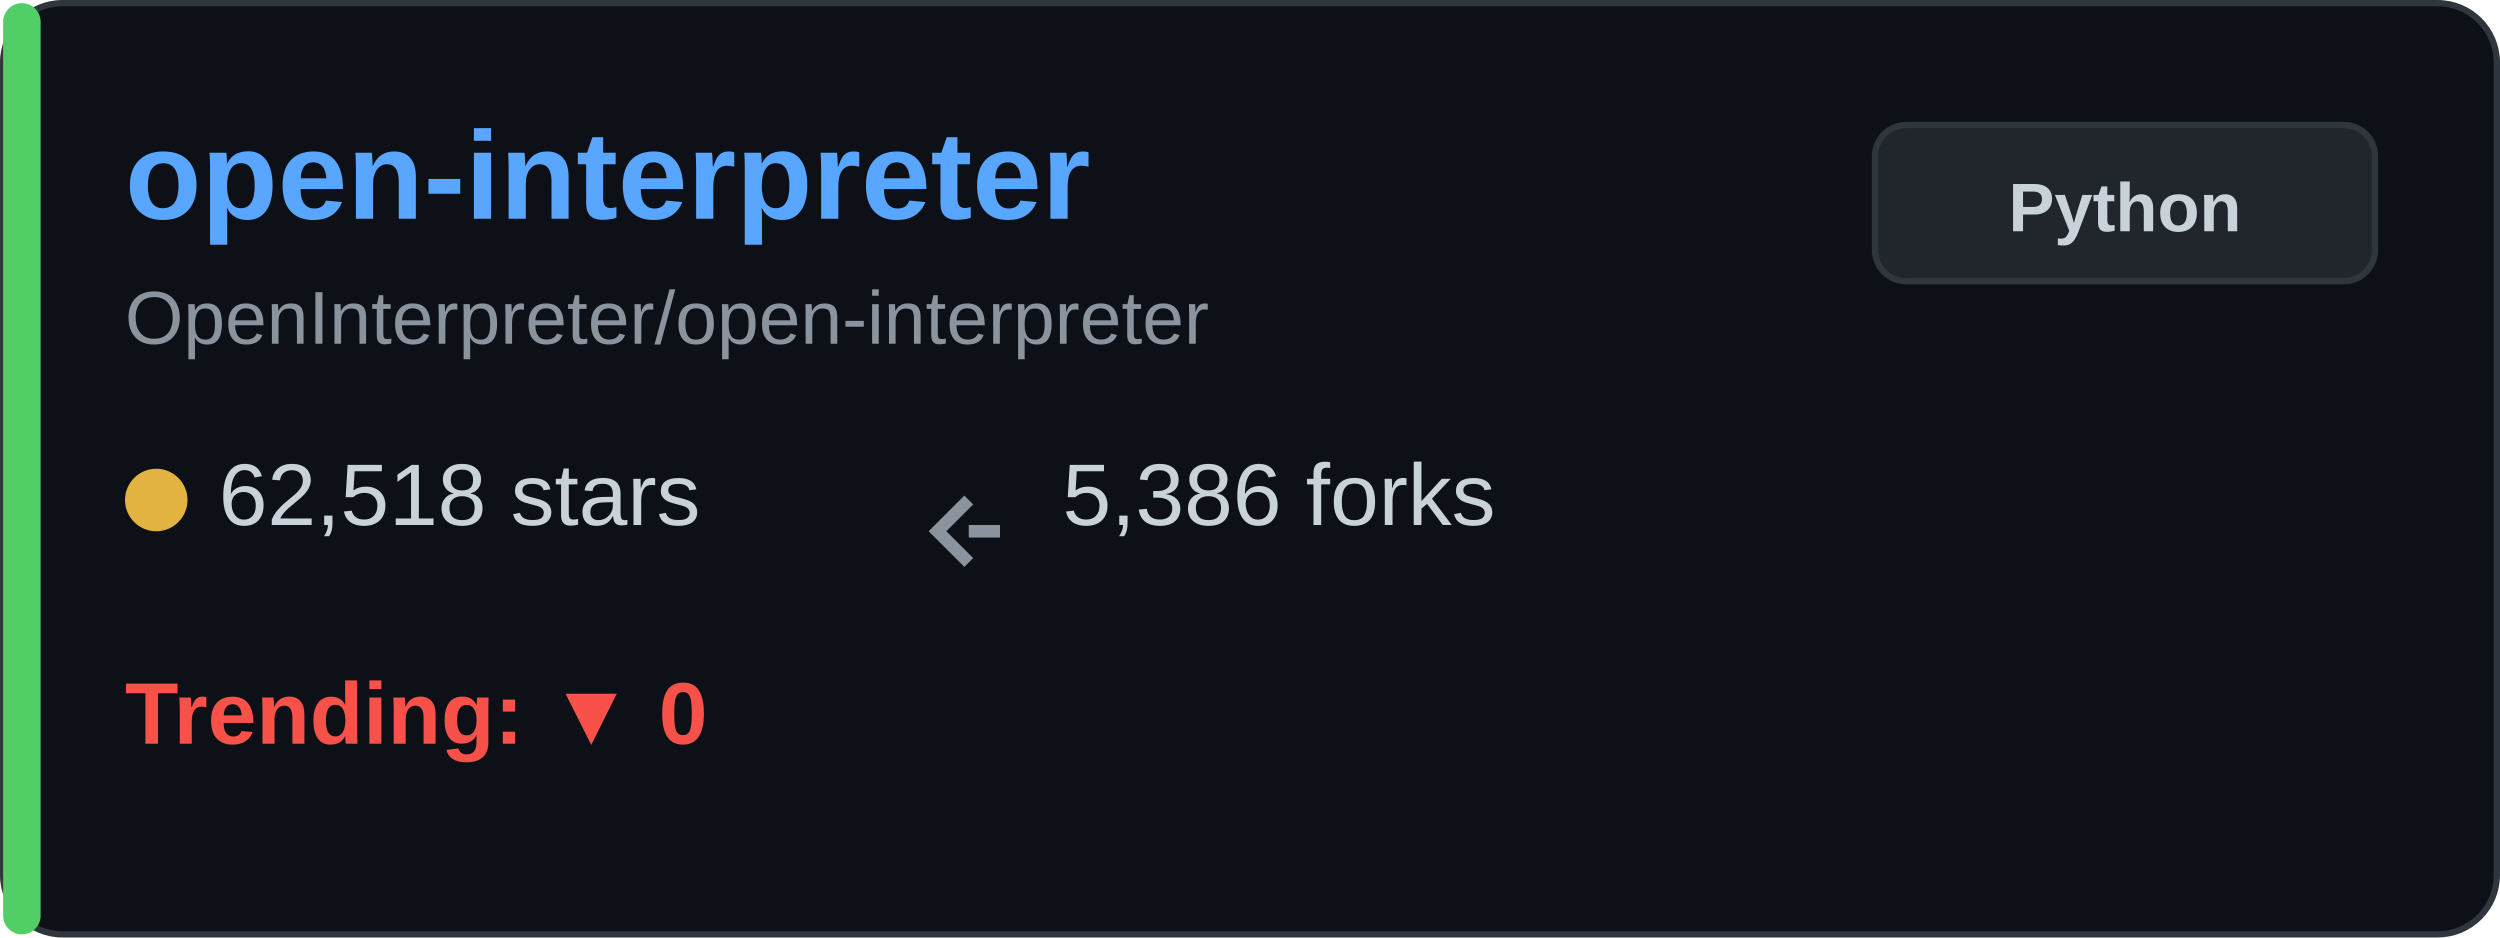
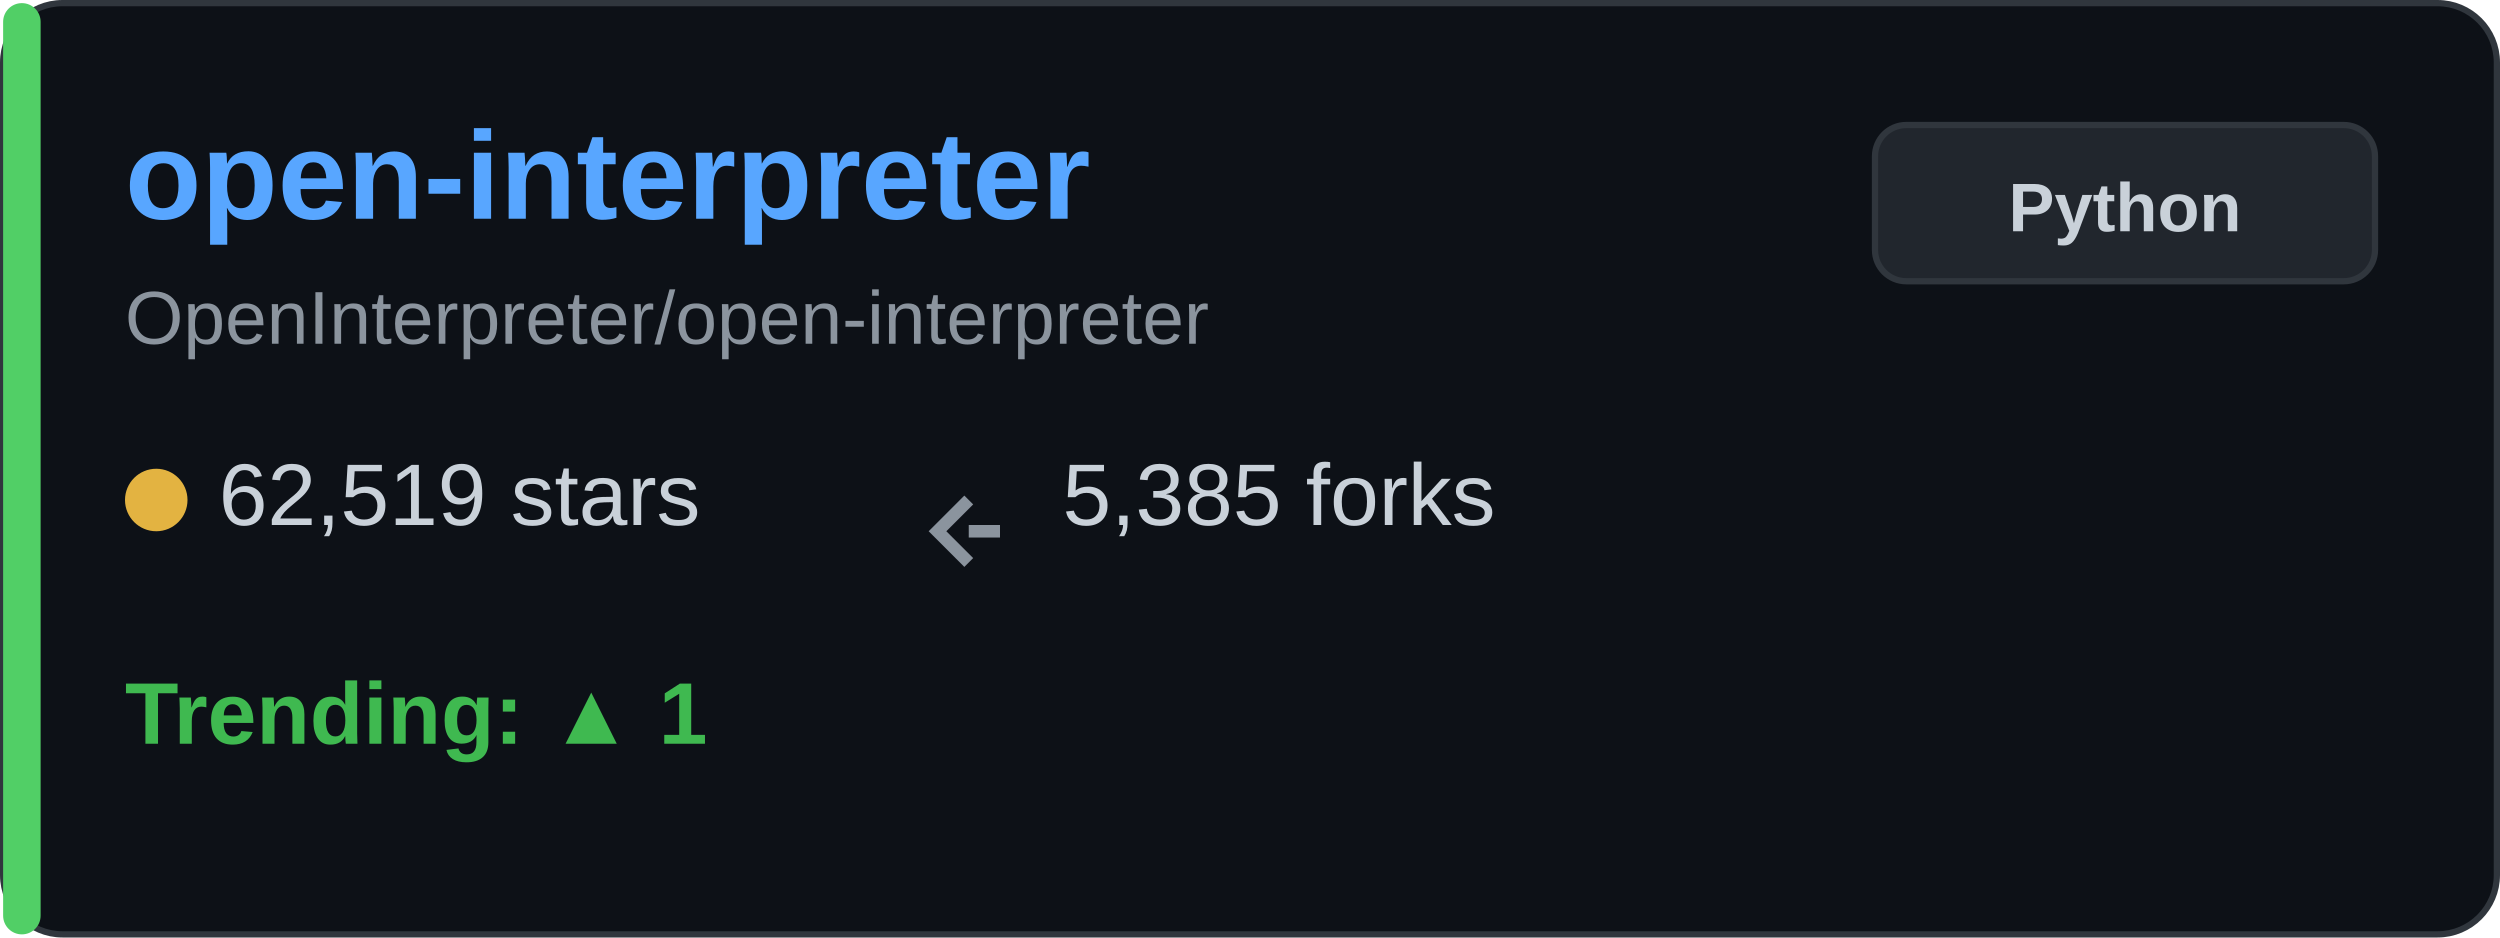
<svg xmlns="http://www.w3.org/2000/svg" width="400" height="150" viewBox="0 0 400 150" fill="none">
  <rect x="0.5" y="0.5" width="399" height="149" rx="9.5" fill="#0d1117" stroke="#30363d" />
  <rect x="0.5" y="0.5" width="6" height="149" rx="3" fill="#51cf66" />
  <text x="20" y="35" font-family="Arial, sans-serif" font-size="20" font-weight="bold" fill="#58a6ff">open-interpreter</text>
  <text x="20" y="55" font-family="Arial, sans-serif" font-size="12" fill="#8b949e">OpenInterpreter/open-interpreter</text>
  <g transform="translate(20, 80)">
    <circle cx="5" cy="0" r="5" fill="#e3b341" />
-     <text x="15" y="4" font-family="Arial, sans-serif" font-size="14" fill="#c9d1d9">62,518 stars</text>
+     <text x="15" y="4" font-family="Arial, sans-serif" font-size="14" fill="#c9d1d9">62,519 stars</text>
  </g>
  <g transform="translate(150, 80)">
    <path d="M5 0 L0 5 L5 10 M5 5 L10 5" stroke="#8b949e" stroke-width="2" fill="none" />
-     <text x="20" y="4" font-family="Arial, sans-serif" font-size="14" fill="#c9d1d9">5,386 forks</text>
+     <text x="20" y="4" font-family="Arial, sans-serif" font-size="14" fill="#c9d1d9">5,385 forks</text>
  </g>
  <g transform="translate(20, 115)">
-     <text x="0" y="4" font-family="Arial, sans-serif" font-size="14" font-weight="bold" fill="#f85149">Trending: ▼ 0</text>
+     <text x="0" y="4" font-family="Arial, sans-serif" font-size="14" font-weight="bold" fill="#3fb950">Trending: ▲ 1</text>
  </g>
  <rect x="300" y="20" width="80" height="25" rx="5" fill="#21262d" stroke="#30363d" />
  <text x="340" y="37" font-family="Arial, sans-serif" font-size="11" font-weight="bold" fill="#c9d1d9" text-anchor="middle">Python</text>
</svg>
